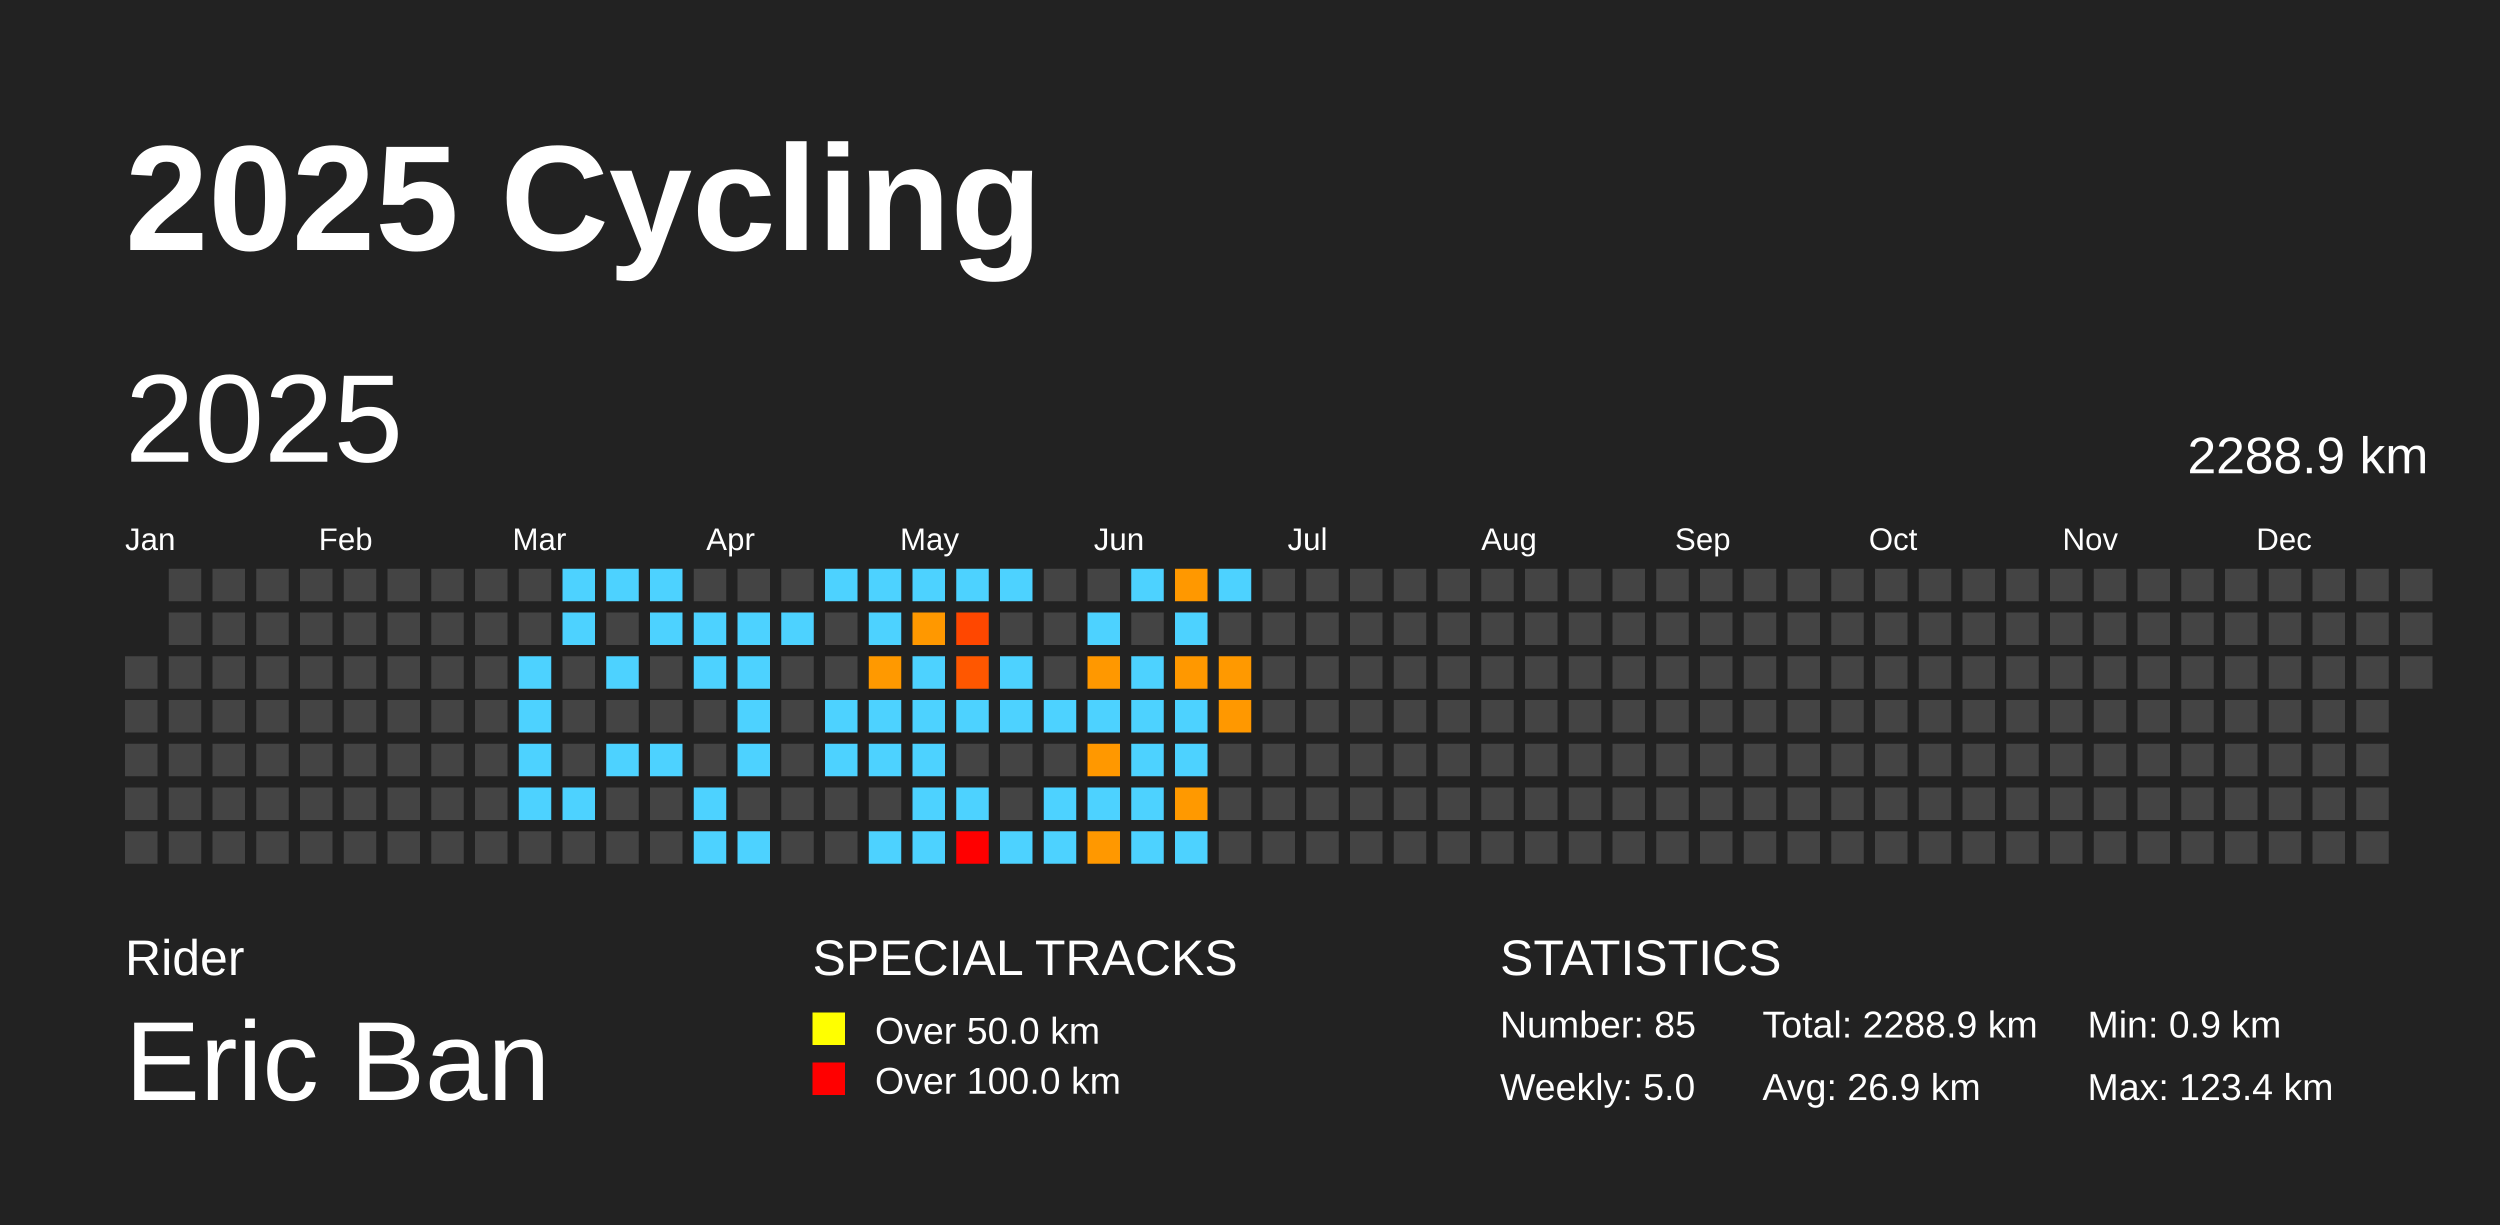
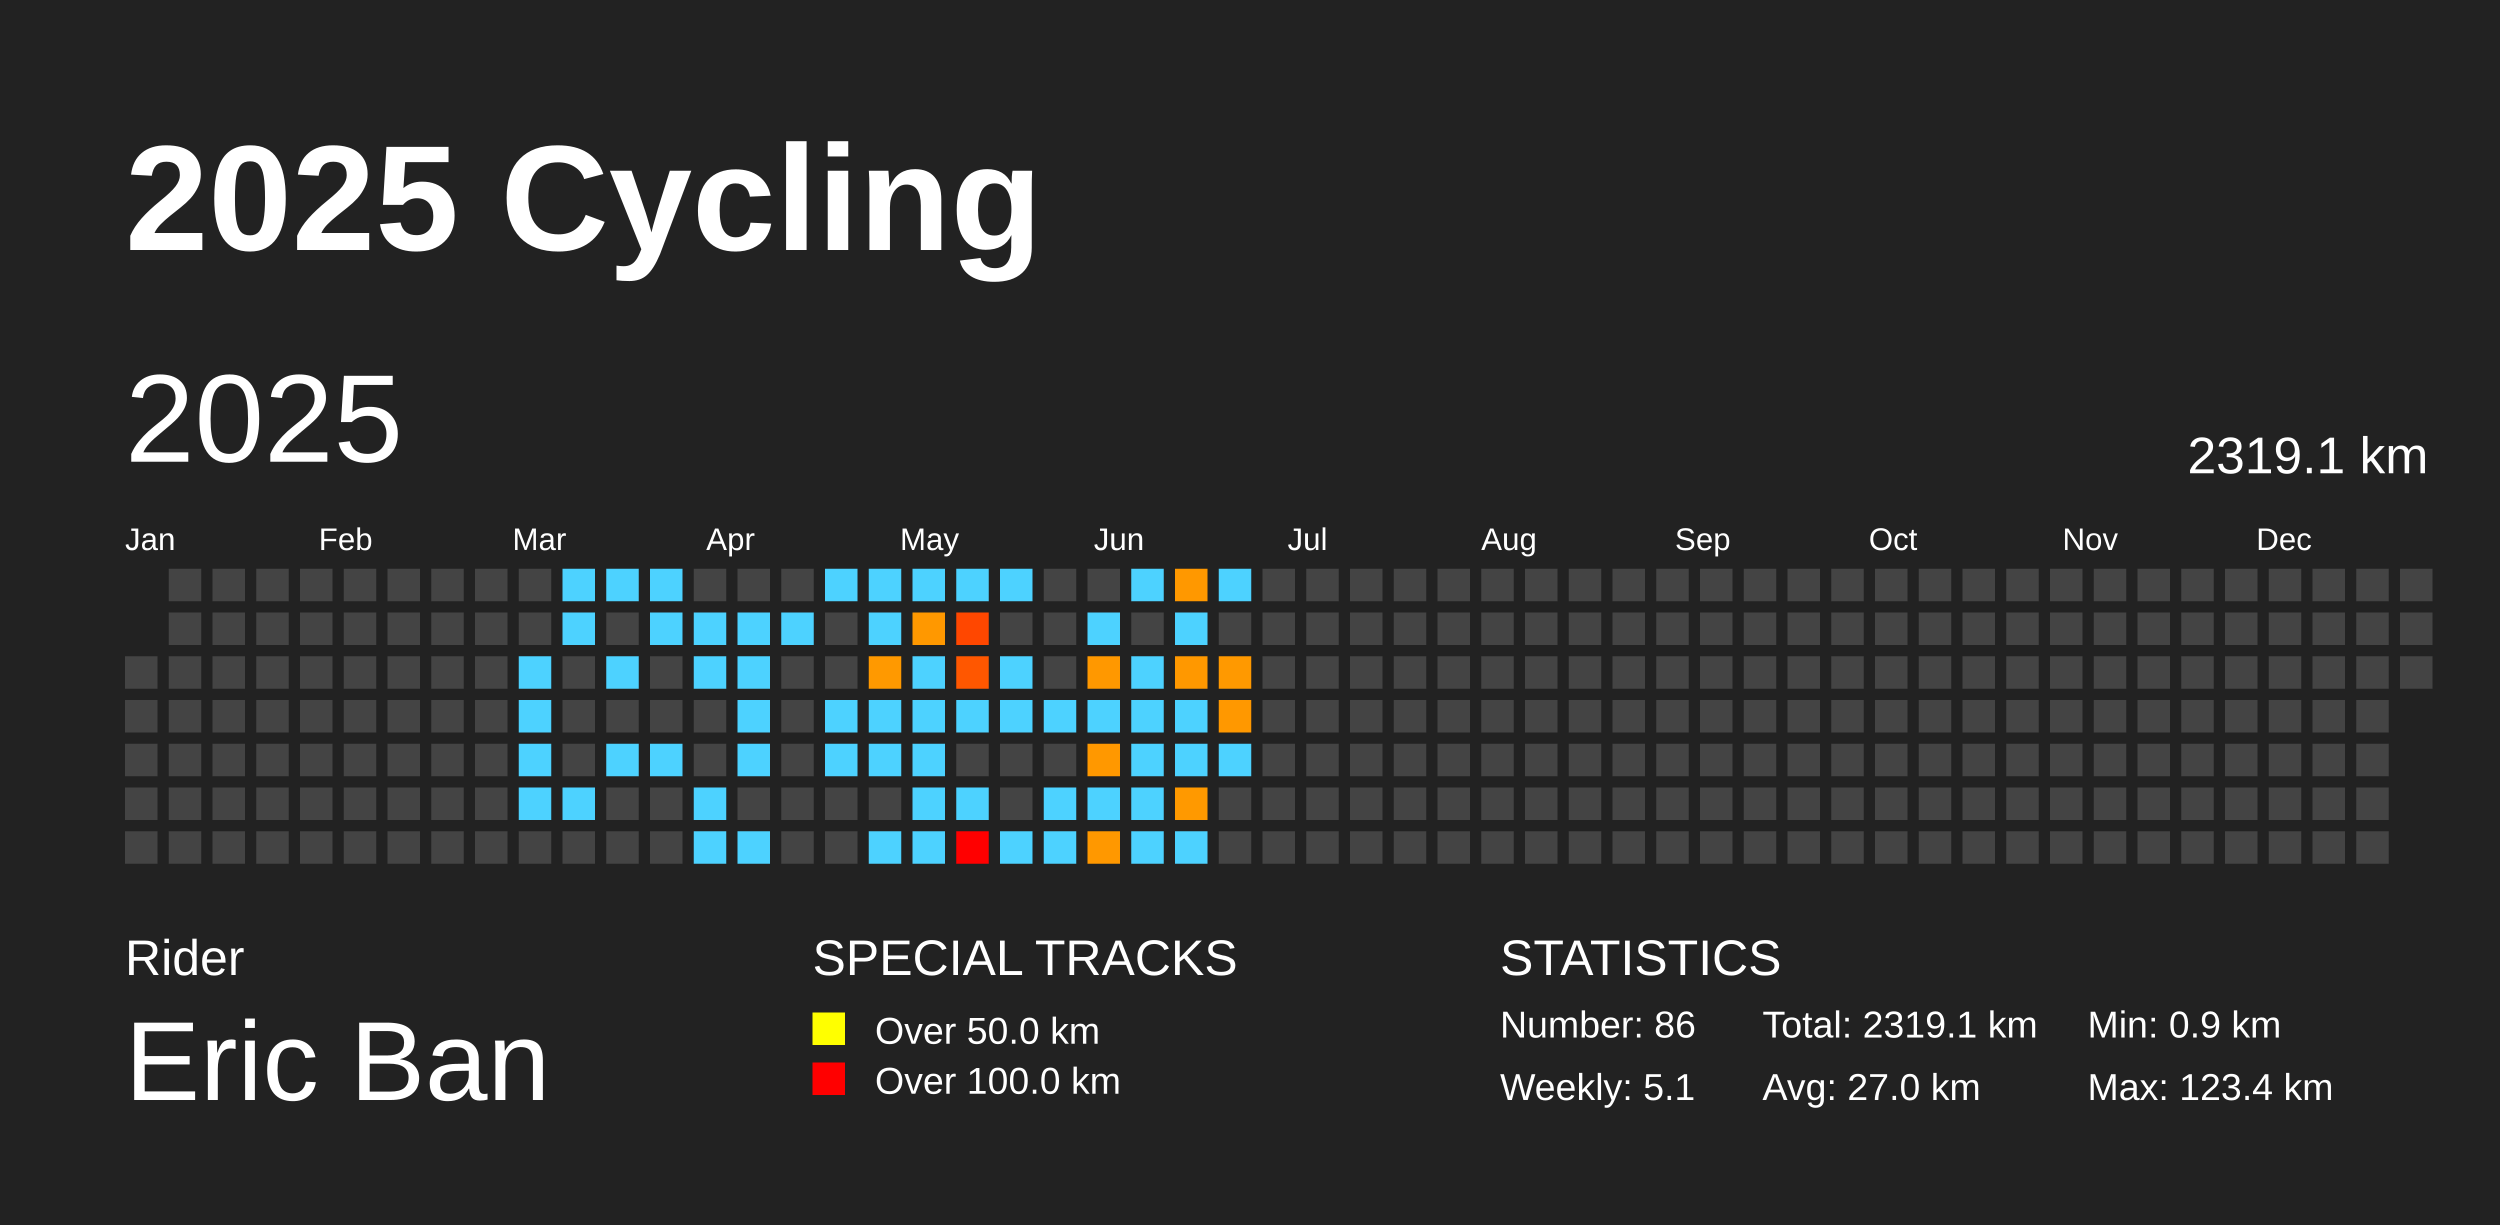
<svg xmlns="http://www.w3.org/2000/svg" baseProfile="full" height="98mm" version="1.1" viewBox="0,0,200,98" width="200mm">
  <defs />
  <rect fill="#222222" height="98" width="200" x="0" y="0" />
  <text fill="#FFFFFF" style="font-size:12px; font-family:Arial; font-weight:bold;" x="10" y="20">2025 Cycling</text>
  <text fill="#FFFFFF" style="font-size:4px; font-family:Arial" x="10" y="78">Rider</text>
  <text fill="#FFFFFF" style="font-size:9px; font-family:Arial" x="10" y="88">Eric Ban</text>
  <text fill="#FFFFFF" style="font-size:4px; font-family:Arial" x="65" y="78">SPECIAL TRACKS</text>
  <rect fill="yellow" height="2.6" width="2.6" x="65" y="81" />
  <text fill="#FFFFFF" style="font-size:3px; font-family:Arial" x="70" y="83.5">Over 50.0 km</text>
  <rect fill="red" height="2.6" width="2.6" x="65" y="85" />
  <text fill="#FFFFFF" style="font-size:3px; font-family:Arial" x="70" y="87.5">Over 100.0 km</text>
  <text fill="#FFFFFF" style="font-size:4px; font-family:Arial" x="120" y="78">STATISTICS</text>
-   <text fill="#FFFFFF" style="font-size:3px; font-family:Arial" x="120" y="83">Number: 85</text>
-   <text fill="#FFFFFF" style="font-size:3px; font-family:Arial" x="120" y="88">Weekly: 5.0</text>
-   <text fill="#FFFFFF" style="font-size:3px; font-family:Arial" x="141" y="83">Total: 2288.9 km</text>
-   <text fill="#FFFFFF" style="font-size:3px; font-family:Arial" x="141" y="88">Avg: 26.9 km</text>
+   <text fill="#FFFFFF" style="font-size:3px; font-family:Arial" x="120" y="83">Number: 86</text>
+   <text fill="#FFFFFF" style="font-size:3px; font-family:Arial" x="120" y="88">Weekly: 5.1</text>
+   <text fill="#FFFFFF" style="font-size:3px; font-family:Arial" x="141" y="83">Total: 2319.1 km</text>
+   <text fill="#FFFFFF" style="font-size:3px; font-family:Arial" x="141" y="88">Avg: 27.0 km</text>
  <text fill="#FFFFFF" style="font-size:3px; font-family:Arial" x="167" y="83">Min: 0.9 km</text>
  <text fill="#FFFFFF" style="font-size:3px; font-family:Arial" x="167" y="88">Max: 123.4 km</text>
  <text dominant-baseline="hanging" fill="#FFFFFF" style="font-size:10.0px; font-family:Arial;" x="10" y="30">2025</text>
-   <text dominant-baseline="hanging" fill="#FFFFFF" style="font-size:4.125px; font-family:Arial;" x="175" y="35">2288.9 km</text>
+   <text dominant-baseline="hanging" fill="#FFFFFF" style="font-size:4.125px; font-family:Arial;" x="175" y="35">2319.1 km</text>
  <text fill="#FFFFFF" style="font-size:2.5px; font-family:Arial" x="10.0" y="44">Jan</text>
  <text fill="#FFFFFF" style="font-size:2.5px; font-family:Arial" x="25.5" y="44">Feb</text>
  <text fill="#FFFFFF" style="font-size:2.5px; font-family:Arial" x="41.0" y="44">Mar</text>
  <text fill="#FFFFFF" style="font-size:2.5px; font-family:Arial" x="56.5" y="44">Apr</text>
  <text fill="#FFFFFF" style="font-size:2.5px; font-family:Arial" x="72.0" y="44">May</text>
  <text fill="#FFFFFF" style="font-size:2.5px; font-family:Arial" x="87.5" y="44">Jun</text>
  <text fill="#FFFFFF" style="font-size:2.5px; font-family:Arial" x="103.0" y="44">Jul</text>
  <text fill="#FFFFFF" style="font-size:2.5px; font-family:Arial" x="118.5" y="44">Aug</text>
  <text fill="#FFFFFF" style="font-size:2.5px; font-family:Arial" x="134.0" y="44">Sep</text>
  <text fill="#FFFFFF" style="font-size:2.5px; font-family:Arial" x="149.5" y="44">Oct</text>
  <text fill="#FFFFFF" style="font-size:2.5px; font-family:Arial" x="165.0" y="44">Nov</text>
  <text fill="#FFFFFF" style="font-size:2.5px; font-family:Arial" x="180.5" y="44">Dec</text>
  <rect fill="#444444" height="2.6" width="2.6" x="10.0" y="52.5" />
  <rect fill="#444444" height="2.6" width="2.6" x="10.0" y="56.0" />
  <rect fill="#444444" height="2.6" width="2.6" x="10.0" y="59.5" />
  <rect fill="#444444" height="2.6" width="2.6" x="10.0" y="63.0" />
  <rect fill="#444444" height="2.6" width="2.6" x="10.0" y="66.5" />
  <rect fill="#444444" height="2.6" width="2.6" x="13.5" y="45.5" />
  <rect fill="#444444" height="2.6" width="2.6" x="13.5" y="49.0" />
  <rect fill="#444444" height="2.6" width="2.6" x="13.5" y="52.5" />
  <rect fill="#444444" height="2.6" width="2.6" x="13.5" y="56.0" />
  <rect fill="#444444" height="2.6" width="2.6" x="13.5" y="59.5" />
  <rect fill="#444444" height="2.6" width="2.6" x="13.5" y="63.0" />
  <rect fill="#444444" height="2.6" width="2.6" x="13.5" y="66.5" />
  <rect fill="#444444" height="2.6" width="2.6" x="17.0" y="45.5" />
  <rect fill="#444444" height="2.6" width="2.6" x="17.0" y="49.0" />
  <rect fill="#444444" height="2.6" width="2.6" x="17.0" y="52.5" />
  <rect fill="#444444" height="2.6" width="2.6" x="17.0" y="56.0" />
  <rect fill="#444444" height="2.6" width="2.6" x="17.0" y="59.5" />
  <rect fill="#444444" height="2.6" width="2.6" x="17.0" y="63.0" />
  <rect fill="#444444" height="2.6" width="2.6" x="17.0" y="66.5" />
  <rect fill="#444444" height="2.6" width="2.6" x="20.5" y="45.5" />
  <rect fill="#444444" height="2.6" width="2.6" x="20.5" y="49.0" />
  <rect fill="#444444" height="2.6" width="2.6" x="20.5" y="52.5" />
  <rect fill="#444444" height="2.6" width="2.6" x="20.5" y="56.0" />
  <rect fill="#444444" height="2.6" width="2.6" x="20.5" y="59.5" />
  <rect fill="#444444" height="2.6" width="2.6" x="20.5" y="63.0" />
  <rect fill="#444444" height="2.6" width="2.6" x="20.5" y="66.5" />
  <rect fill="#444444" height="2.6" width="2.6" x="24.0" y="45.5" />
  <rect fill="#444444" height="2.6" width="2.6" x="24.0" y="49.0" />
  <rect fill="#444444" height="2.6" width="2.6" x="24.0" y="52.5" />
  <rect fill="#444444" height="2.6" width="2.6" x="24.0" y="56.0" />
  <rect fill="#444444" height="2.6" width="2.6" x="24.0" y="59.5" />
  <rect fill="#444444" height="2.6" width="2.6" x="24.0" y="63.0" />
  <rect fill="#444444" height="2.6" width="2.6" x="24.0" y="66.5" />
  <rect fill="#444444" height="2.6" width="2.6" x="27.5" y="45.5" />
  <rect fill="#444444" height="2.6" width="2.6" x="27.5" y="49.0" />
  <rect fill="#444444" height="2.6" width="2.6" x="27.5" y="52.5" />
  <rect fill="#444444" height="2.6" width="2.6" x="27.5" y="56.0" />
  <rect fill="#444444" height="2.6" width="2.6" x="27.5" y="59.5" />
  <rect fill="#444444" height="2.6" width="2.6" x="27.5" y="63.0" />
  <rect fill="#444444" height="2.6" width="2.6" x="27.5" y="66.5" />
  <rect fill="#444444" height="2.6" width="2.6" x="31.0" y="45.5" />
  <rect fill="#444444" height="2.6" width="2.6" x="31.0" y="49.0" />
  <rect fill="#444444" height="2.6" width="2.6" x="31.0" y="52.5" />
  <rect fill="#444444" height="2.6" width="2.6" x="31.0" y="56.0" />
  <rect fill="#444444" height="2.6" width="2.6" x="31.0" y="59.5" />
  <rect fill="#444444" height="2.6" width="2.6" x="31.0" y="63.0" />
  <rect fill="#444444" height="2.6" width="2.6" x="31.0" y="66.5" />
  <rect fill="#444444" height="2.6" width="2.6" x="34.5" y="45.5" />
  <rect fill="#444444" height="2.6" width="2.6" x="34.5" y="49.0" />
  <rect fill="#444444" height="2.6" width="2.6" x="34.5" y="52.5" />
  <rect fill="#444444" height="2.6" width="2.6" x="34.5" y="56.0" />
  <rect fill="#444444" height="2.6" width="2.6" x="34.5" y="59.5" />
  <rect fill="#444444" height="2.6" width="2.6" x="34.5" y="63.0" />
  <rect fill="#444444" height="2.6" width="2.6" x="34.5" y="66.5" />
  <rect fill="#444444" height="2.6" width="2.6" x="38.0" y="45.5" />
  <rect fill="#444444" height="2.6" width="2.6" x="38.0" y="49.0" />
  <rect fill="#444444" height="2.6" width="2.6" x="38.0" y="52.5" />
  <rect fill="#444444" height="2.6" width="2.6" x="38.0" y="56.0" />
  <rect fill="#444444" height="2.6" width="2.6" x="38.0" y="59.5" />
  <rect fill="#444444" height="2.6" width="2.6" x="38.0" y="63.0" />
  <rect fill="#444444" height="2.6" width="2.6" x="38.0" y="66.5" />
  <rect fill="#444444" height="2.6" width="2.6" x="41.5" y="45.5" />
  <rect fill="#444444" height="2.6" width="2.6" x="41.5" y="49.0" />
  <rect fill="#4dd2ff" height="2.6" width="2.6" x="41.5" y="52.5" />
  <rect fill="#4dd2ff" height="2.6" width="2.6" x="41.5" y="56.0" />
  <rect fill="#4dd2ff" height="2.6" width="2.6" x="41.5" y="59.5" />
  <rect fill="#4dd2ff" height="2.6" width="2.6" x="41.5" y="63.0" />
  <rect fill="#444444" height="2.6" width="2.6" x="41.5" y="66.5" />
  <rect fill="#4dd2ff" height="2.6" width="2.6" x="45.0" y="45.5" />
  <rect fill="#4dd2ff" height="2.6" width="2.6" x="45.0" y="49.0" />
  <rect fill="#444444" height="2.6" width="2.6" x="45.0" y="52.5" />
  <rect fill="#444444" height="2.6" width="2.6" x="45.0" y="56.0" />
  <rect fill="#444444" height="2.6" width="2.6" x="45.0" y="59.5" />
  <rect fill="#4dd2ff" height="2.6" width="2.6" x="45.0" y="63.0" />
  <rect fill="#444444" height="2.6" width="2.6" x="45.0" y="66.5" />
  <rect fill="#4dd2ff" height="2.6" width="2.6" x="48.5" y="45.5" />
  <rect fill="#444444" height="2.6" width="2.6" x="48.5" y="49.0" />
  <rect fill="#4dd2ff" height="2.6" width="2.6" x="48.5" y="52.5" />
  <rect fill="#444444" height="2.6" width="2.6" x="48.5" y="56.0" />
  <rect fill="#4dd2ff" height="2.6" width="2.6" x="48.5" y="59.5" />
  <rect fill="#444444" height="2.6" width="2.6" x="48.5" y="63.0" />
  <rect fill="#444444" height="2.6" width="2.6" x="48.5" y="66.5" />
  <rect fill="#4dd2ff" height="2.6" width="2.6" x="52.0" y="45.5" />
  <rect fill="#4dd2ff" height="2.6" width="2.6" x="52.0" y="49.0" />
  <rect fill="#444444" height="2.6" width="2.6" x="52.0" y="52.5" />
  <rect fill="#444444" height="2.6" width="2.6" x="52.0" y="56.0" />
  <rect fill="#4dd2ff" height="2.6" width="2.6" x="52.0" y="59.5" />
  <rect fill="#444444" height="2.6" width="2.6" x="52.0" y="63.0" />
  <rect fill="#444444" height="2.6" width="2.6" x="52.0" y="66.5" />
  <rect fill="#444444" height="2.6" width="2.6" x="55.5" y="45.5" />
  <rect fill="#4dd2ff" height="2.6" width="2.6" x="55.5" y="49.0" />
  <rect fill="#4dd2ff" height="2.6" width="2.6" x="55.5" y="52.5" />
  <rect fill="#444444" height="2.6" width="2.6" x="55.5" y="56.0" />
  <rect fill="#444444" height="2.6" width="2.6" x="55.5" y="59.5" />
  <rect fill="#4dd2ff" height="2.6" width="2.6" x="55.5" y="63.0" />
  <rect fill="#4dd2ff" height="2.6" width="2.6" x="55.5" y="66.5" />
  <rect fill="#444444" height="2.6" width="2.6" x="59.0" y="45.5" />
  <rect fill="#4dd2ff" height="2.6" width="2.6" x="59.0" y="49.0" />
  <rect fill="#4dd2ff" height="2.6" width="2.6" x="59.0" y="52.5" />
  <rect fill="#4dd2ff" height="2.6" width="2.6" x="59.0" y="56.0" />
  <rect fill="#4dd2ff" height="2.6" width="2.6" x="59.0" y="59.5" />
  <rect fill="#444444" height="2.6" width="2.6" x="59.0" y="63.0" />
  <rect fill="#4dd2ff" height="2.6" width="2.6" x="59.0" y="66.5" />
  <rect fill="#444444" height="2.6" width="2.6" x="62.5" y="45.5" />
  <rect fill="#4dd2ff" height="2.6" width="2.6" x="62.5" y="49.0" />
  <rect fill="#444444" height="2.6" width="2.6" x="62.5" y="52.5" />
  <rect fill="#444444" height="2.6" width="2.6" x="62.5" y="56.0" />
  <rect fill="#444444" height="2.6" width="2.6" x="62.5" y="59.5" />
  <rect fill="#444444" height="2.6" width="2.6" x="62.5" y="63.0" />
  <rect fill="#444444" height="2.6" width="2.6" x="62.5" y="66.5" />
  <rect fill="#4dd2ff" height="2.6" width="2.6" x="66.0" y="45.5" />
  <rect fill="#444444" height="2.6" width="2.6" x="66.0" y="49.0" />
  <rect fill="#444444" height="2.6" width="2.6" x="66.0" y="52.5" />
  <rect fill="#4dd2ff" height="2.6" width="2.6" x="66.0" y="56.0" />
  <rect fill="#4dd2ff" height="2.6" width="2.6" x="66.0" y="59.5" />
  <rect fill="#444444" height="2.6" width="2.6" x="66.0" y="63.0" />
  <rect fill="#444444" height="2.6" width="2.6" x="66.0" y="66.5" />
  <rect fill="#4dd2ff" height="2.6" width="2.6" x="69.5" y="45.5" />
  <rect fill="#4dd2ff" height="2.6" width="2.6" x="69.5" y="49.0" />
  <rect fill="#ff9900" height="2.6" width="2.6" x="69.5" y="52.5" />
  <rect fill="#4dd2ff" height="2.6" width="2.6" x="69.5" y="56.0" />
  <rect fill="#4dd2ff" height="2.6" width="2.6" x="69.5" y="59.5" />
  <rect fill="#444444" height="2.6" width="2.6" x="69.5" y="63.0" />
  <rect fill="#4dd2ff" height="2.6" width="2.6" x="69.5" y="66.5" />
  <rect fill="#4dd2ff" height="2.6" width="2.6" x="73.0" y="45.5" />
  <rect fill="#ff9800" height="2.6" width="2.6" x="73.0" y="49.0" />
  <rect fill="#4dd2ff" height="2.6" width="2.6" x="73.0" y="52.5" />
  <rect fill="#4dd2ff" height="2.6" width="2.6" x="73.0" y="56.0" />
  <rect fill="#4dd2ff" height="2.6" width="2.6" x="73.0" y="59.5" />
  <rect fill="#4dd2ff" height="2.6" width="2.6" x="73.0" y="63.0" />
  <rect fill="#4dd2ff" height="2.6" width="2.6" x="73.0" y="66.5" />
  <rect fill="#4dd2ff" height="2.6" width="2.6" x="76.5" y="45.5" />
  <rect fill="#ff4700" height="2.6" width="2.6" x="76.5" y="49.0" />
  <rect fill="#ff5700" height="2.6" width="2.6" x="76.5" y="52.5" />
  <rect fill="#4dd2ff" height="2.6" width="2.6" x="76.5" y="56.0" />
  <rect fill="#444444" height="2.6" width="2.6" x="76.5" y="59.5" />
  <rect fill="#4dd2ff" height="2.6" width="2.6" x="76.5" y="63.0" />
  <rect fill="red" height="2.6" width="2.6" x="76.5" y="66.5" />
  <rect fill="#4dd2ff" height="2.6" width="2.6" x="80.0" y="45.5" />
  <rect fill="#444444" height="2.6" width="2.6" x="80.0" y="49.0" />
  <rect fill="#4dd2ff" height="2.6" width="2.6" x="80.0" y="52.5" />
  <rect fill="#4dd2ff" height="2.6" width="2.6" x="80.0" y="56.0" />
  <rect fill="#444444" height="2.6" width="2.6" x="80.0" y="59.5" />
  <rect fill="#444444" height="2.6" width="2.6" x="80.0" y="63.0" />
  <rect fill="#4dd2ff" height="2.6" width="2.6" x="80.0" y="66.5" />
  <rect fill="#444444" height="2.6" width="2.6" x="83.5" y="45.5" />
  <rect fill="#444444" height="2.6" width="2.6" x="83.5" y="49.0" />
  <rect fill="#444444" height="2.6" width="2.6" x="83.5" y="52.5" />
  <rect fill="#4dd2ff" height="2.6" width="2.6" x="83.5" y="56.0" />
  <rect fill="#444444" height="2.6" width="2.6" x="83.5" y="59.5" />
  <rect fill="#4dd2ff" height="2.6" width="2.6" x="83.5" y="63.0" />
  <rect fill="#4dd2ff" height="2.6" width="2.6" x="83.5" y="66.5" />
  <rect fill="#444444" height="2.6" width="2.6" x="87.0" y="45.5" />
  <rect fill="#4dd2ff" height="2.6" width="2.6" x="87.0" y="49.0" />
  <rect fill="#ff9800" height="2.6" width="2.6" x="87.0" y="52.5" />
  <rect fill="#4dd2ff" height="2.6" width="2.6" x="87.0" y="56.0" />
  <rect fill="#ff9800" height="2.6" width="2.6" x="87.0" y="59.5" />
  <rect fill="#4dd2ff" height="2.6" width="2.6" x="87.0" y="63.0" />
  <rect fill="#ff9800" height="2.6" width="2.6" x="87.0" y="66.5" />
  <rect fill="#4dd2ff" height="2.6" width="2.6" x="90.5" y="45.5" />
  <rect fill="#444444" height="2.6" width="2.6" x="90.5" y="49.0" />
  <rect fill="#4dd2ff" height="2.6" width="2.6" x="90.5" y="52.5" />
  <rect fill="#4dd2ff" height="2.6" width="2.6" x="90.5" y="56.0" />
  <rect fill="#4dd2ff" height="2.6" width="2.6" x="90.5" y="59.5" />
  <rect fill="#4dd2ff" height="2.6" width="2.6" x="90.5" y="63.0" />
  <rect fill="#4dd2ff" height="2.6" width="2.6" x="90.5" y="66.5" />
  <rect fill="#ff9800" height="2.6" width="2.6" x="94.0" y="45.5" />
  <rect fill="#4dd2ff" height="2.6" width="2.6" x="94.0" y="49.0" />
  <rect fill="#ff9800" height="2.6" width="2.6" x="94.0" y="52.5" />
  <rect fill="#4dd2ff" height="2.6" width="2.6" x="94.0" y="56.0" />
  <rect fill="#4dd2ff" height="2.6" width="2.6" x="94.0" y="59.5" />
  <rect fill="#ff9900" height="2.6" width="2.6" x="94.0" y="63.0" />
  <rect fill="#4dd2ff" height="2.6" width="2.6" x="94.0" y="66.5" />
  <rect fill="#4dd2ff" height="2.6" width="2.6" x="97.5" y="45.5" />
  <rect fill="#444444" height="2.6" width="2.6" x="97.5" y="49.0" />
  <rect fill="#ff9900" height="2.6" width="2.6" x="97.5" y="52.5" />
  <rect fill="#ff9800" height="2.6" width="2.6" x="97.5" y="56.0" />
-   <rect fill="#444444" height="2.6" width="2.6" x="97.5" y="59.5" />
+   <rect fill="#4dd2ff" height="2.6" width="2.6" x="97.5" y="59.5" />
  <rect fill="#444444" height="2.6" width="2.6" x="97.5" y="63.0" />
  <rect fill="#444444" height="2.6" width="2.6" x="97.5" y="66.5" />
  <rect fill="#444444" height="2.6" width="2.6" x="101.0" y="45.5" />
  <rect fill="#444444" height="2.6" width="2.6" x="101.0" y="49.0" />
  <rect fill="#444444" height="2.6" width="2.6" x="101.0" y="52.5" />
  <rect fill="#444444" height="2.6" width="2.6" x="101.0" y="56.0" />
  <rect fill="#444444" height="2.6" width="2.6" x="101.0" y="59.5" />
  <rect fill="#444444" height="2.6" width="2.6" x="101.0" y="63.0" />
  <rect fill="#444444" height="2.6" width="2.6" x="101.0" y="66.5" />
  <rect fill="#444444" height="2.6" width="2.6" x="104.5" y="45.5" />
  <rect fill="#444444" height="2.6" width="2.6" x="104.5" y="49.0" />
  <rect fill="#444444" height="2.6" width="2.6" x="104.5" y="52.5" />
  <rect fill="#444444" height="2.6" width="2.6" x="104.5" y="56.0" />
  <rect fill="#444444" height="2.6" width="2.6" x="104.5" y="59.5" />
  <rect fill="#444444" height="2.6" width="2.6" x="104.5" y="63.0" />
  <rect fill="#444444" height="2.6" width="2.6" x="104.5" y="66.5" />
  <rect fill="#444444" height="2.6" width="2.6" x="108.0" y="45.5" />
  <rect fill="#444444" height="2.6" width="2.6" x="108.0" y="49.0" />
  <rect fill="#444444" height="2.6" width="2.6" x="108.0" y="52.5" />
  <rect fill="#444444" height="2.6" width="2.6" x="108.0" y="56.0" />
  <rect fill="#444444" height="2.6" width="2.6" x="108.0" y="59.5" />
  <rect fill="#444444" height="2.6" width="2.6" x="108.0" y="63.0" />
  <rect fill="#444444" height="2.6" width="2.6" x="108.0" y="66.5" />
  <rect fill="#444444" height="2.6" width="2.6" x="111.5" y="45.5" />
  <rect fill="#444444" height="2.6" width="2.6" x="111.5" y="49.0" />
  <rect fill="#444444" height="2.6" width="2.6" x="111.5" y="52.5" />
  <rect fill="#444444" height="2.6" width="2.6" x="111.5" y="56.0" />
  <rect fill="#444444" height="2.6" width="2.6" x="111.5" y="59.5" />
  <rect fill="#444444" height="2.6" width="2.6" x="111.5" y="63.0" />
  <rect fill="#444444" height="2.6" width="2.6" x="111.5" y="66.5" />
  <rect fill="#444444" height="2.6" width="2.6" x="115.0" y="45.5" />
  <rect fill="#444444" height="2.6" width="2.6" x="115.0" y="49.0" />
  <rect fill="#444444" height="2.6" width="2.6" x="115.0" y="52.5" />
  <rect fill="#444444" height="2.6" width="2.6" x="115.0" y="56.0" />
  <rect fill="#444444" height="2.6" width="2.6" x="115.0" y="59.5" />
  <rect fill="#444444" height="2.6" width="2.6" x="115.0" y="63.0" />
  <rect fill="#444444" height="2.6" width="2.6" x="115.0" y="66.5" />
  <rect fill="#444444" height="2.6" width="2.6" x="118.5" y="45.5" />
  <rect fill="#444444" height="2.6" width="2.6" x="118.5" y="49.0" />
  <rect fill="#444444" height="2.6" width="2.6" x="118.5" y="52.5" />
  <rect fill="#444444" height="2.6" width="2.6" x="118.5" y="56.0" />
  <rect fill="#444444" height="2.6" width="2.6" x="118.5" y="59.5" />
  <rect fill="#444444" height="2.6" width="2.6" x="118.5" y="63.0" />
  <rect fill="#444444" height="2.6" width="2.6" x="118.5" y="66.5" />
  <rect fill="#444444" height="2.6" width="2.6" x="122.0" y="45.5" />
  <rect fill="#444444" height="2.6" width="2.6" x="122.0" y="49.0" />
  <rect fill="#444444" height="2.6" width="2.6" x="122.0" y="52.5" />
  <rect fill="#444444" height="2.6" width="2.6" x="122.0" y="56.0" />
  <rect fill="#444444" height="2.6" width="2.6" x="122.0" y="59.5" />
  <rect fill="#444444" height="2.6" width="2.6" x="122.0" y="63.0" />
  <rect fill="#444444" height="2.6" width="2.6" x="122.0" y="66.5" />
  <rect fill="#444444" height="2.6" width="2.6" x="125.5" y="45.5" />
  <rect fill="#444444" height="2.6" width="2.6" x="125.5" y="49.0" />
  <rect fill="#444444" height="2.6" width="2.6" x="125.5" y="52.5" />
  <rect fill="#444444" height="2.6" width="2.6" x="125.5" y="56.0" />
  <rect fill="#444444" height="2.6" width="2.6" x="125.5" y="59.5" />
  <rect fill="#444444" height="2.6" width="2.6" x="125.5" y="63.0" />
  <rect fill="#444444" height="2.6" width="2.6" x="125.5" y="66.5" />
  <rect fill="#444444" height="2.6" width="2.6" x="129.0" y="45.5" />
  <rect fill="#444444" height="2.6" width="2.6" x="129.0" y="49.0" />
  <rect fill="#444444" height="2.6" width="2.6" x="129.0" y="52.5" />
  <rect fill="#444444" height="2.6" width="2.6" x="129.0" y="56.0" />
  <rect fill="#444444" height="2.6" width="2.6" x="129.0" y="59.5" />
  <rect fill="#444444" height="2.6" width="2.6" x="129.0" y="63.0" />
  <rect fill="#444444" height="2.6" width="2.6" x="129.0" y="66.5" />
  <rect fill="#444444" height="2.6" width="2.6" x="132.5" y="45.5" />
  <rect fill="#444444" height="2.6" width="2.6" x="132.5" y="49.0" />
  <rect fill="#444444" height="2.6" width="2.6" x="132.5" y="52.5" />
  <rect fill="#444444" height="2.6" width="2.6" x="132.5" y="56.0" />
  <rect fill="#444444" height="2.6" width="2.6" x="132.5" y="59.5" />
  <rect fill="#444444" height="2.6" width="2.6" x="132.5" y="63.0" />
  <rect fill="#444444" height="2.6" width="2.6" x="132.5" y="66.5" />
  <rect fill="#444444" height="2.6" width="2.6" x="136.0" y="45.5" />
  <rect fill="#444444" height="2.6" width="2.6" x="136.0" y="49.0" />
  <rect fill="#444444" height="2.6" width="2.6" x="136.0" y="52.5" />
  <rect fill="#444444" height="2.6" width="2.6" x="136.0" y="56.0" />
  <rect fill="#444444" height="2.6" width="2.6" x="136.0" y="59.5" />
  <rect fill="#444444" height="2.6" width="2.6" x="136.0" y="63.0" />
  <rect fill="#444444" height="2.6" width="2.6" x="136.0" y="66.5" />
  <rect fill="#444444" height="2.6" width="2.6" x="139.5" y="45.5" />
  <rect fill="#444444" height="2.6" width="2.6" x="139.5" y="49.0" />
  <rect fill="#444444" height="2.6" width="2.6" x="139.5" y="52.5" />
  <rect fill="#444444" height="2.6" width="2.6" x="139.5" y="56.0" />
  <rect fill="#444444" height="2.6" width="2.6" x="139.5" y="59.5" />
  <rect fill="#444444" height="2.6" width="2.6" x="139.5" y="63.0" />
  <rect fill="#444444" height="2.6" width="2.6" x="139.5" y="66.5" />
  <rect fill="#444444" height="2.6" width="2.6" x="143.0" y="45.5" />
  <rect fill="#444444" height="2.6" width="2.6" x="143.0" y="49.0" />
  <rect fill="#444444" height="2.6" width="2.6" x="143.0" y="52.5" />
  <rect fill="#444444" height="2.6" width="2.6" x="143.0" y="56.0" />
  <rect fill="#444444" height="2.6" width="2.6" x="143.0" y="59.5" />
  <rect fill="#444444" height="2.6" width="2.6" x="143.0" y="63.0" />
  <rect fill="#444444" height="2.6" width="2.6" x="143.0" y="66.5" />
  <rect fill="#444444" height="2.6" width="2.6" x="146.5" y="45.5" />
  <rect fill="#444444" height="2.6" width="2.6" x="146.5" y="49.0" />
  <rect fill="#444444" height="2.6" width="2.6" x="146.5" y="52.5" />
  <rect fill="#444444" height="2.6" width="2.6" x="146.5" y="56.0" />
  <rect fill="#444444" height="2.6" width="2.6" x="146.5" y="59.5" />
  <rect fill="#444444" height="2.6" width="2.6" x="146.5" y="63.0" />
  <rect fill="#444444" height="2.6" width="2.6" x="146.5" y="66.5" />
  <rect fill="#444444" height="2.6" width="2.6" x="150.0" y="45.5" />
  <rect fill="#444444" height="2.6" width="2.6" x="150.0" y="49.0" />
  <rect fill="#444444" height="2.6" width="2.6" x="150.0" y="52.5" />
  <rect fill="#444444" height="2.6" width="2.6" x="150.0" y="56.0" />
  <rect fill="#444444" height="2.6" width="2.6" x="150.0" y="59.5" />
  <rect fill="#444444" height="2.6" width="2.6" x="150.0" y="63.0" />
  <rect fill="#444444" height="2.6" width="2.6" x="150.0" y="66.5" />
  <rect fill="#444444" height="2.6" width="2.6" x="153.5" y="45.5" />
  <rect fill="#444444" height="2.6" width="2.6" x="153.5" y="49.0" />
  <rect fill="#444444" height="2.6" width="2.6" x="153.5" y="52.5" />
  <rect fill="#444444" height="2.6" width="2.6" x="153.5" y="56.0" />
  <rect fill="#444444" height="2.6" width="2.6" x="153.5" y="59.5" />
  <rect fill="#444444" height="2.6" width="2.6" x="153.5" y="63.0" />
  <rect fill="#444444" height="2.6" width="2.6" x="153.5" y="66.5" />
  <rect fill="#444444" height="2.6" width="2.6" x="157.0" y="45.5" />
  <rect fill="#444444" height="2.6" width="2.6" x="157.0" y="49.0" />
  <rect fill="#444444" height="2.6" width="2.6" x="157.0" y="52.5" />
  <rect fill="#444444" height="2.6" width="2.6" x="157.0" y="56.0" />
  <rect fill="#444444" height="2.6" width="2.6" x="157.0" y="59.5" />
  <rect fill="#444444" height="2.6" width="2.6" x="157.0" y="63.0" />
  <rect fill="#444444" height="2.6" width="2.6" x="157.0" y="66.5" />
  <rect fill="#444444" height="2.6" width="2.6" x="160.5" y="45.5" />
  <rect fill="#444444" height="2.6" width="2.6" x="160.5" y="49.0" />
  <rect fill="#444444" height="2.6" width="2.6" x="160.5" y="52.5" />
  <rect fill="#444444" height="2.6" width="2.6" x="160.5" y="56.0" />
  <rect fill="#444444" height="2.6" width="2.6" x="160.5" y="59.5" />
  <rect fill="#444444" height="2.6" width="2.6" x="160.5" y="63.0" />
  <rect fill="#444444" height="2.6" width="2.6" x="160.5" y="66.5" />
  <rect fill="#444444" height="2.6" width="2.6" x="164.0" y="45.5" />
  <rect fill="#444444" height="2.6" width="2.6" x="164.0" y="49.0" />
  <rect fill="#444444" height="2.6" width="2.6" x="164.0" y="52.5" />
  <rect fill="#444444" height="2.6" width="2.6" x="164.0" y="56.0" />
  <rect fill="#444444" height="2.6" width="2.6" x="164.0" y="59.5" />
  <rect fill="#444444" height="2.6" width="2.6" x="164.0" y="63.0" />
  <rect fill="#444444" height="2.6" width="2.6" x="164.0" y="66.5" />
  <rect fill="#444444" height="2.6" width="2.6" x="167.5" y="45.5" />
  <rect fill="#444444" height="2.6" width="2.6" x="167.5" y="49.0" />
  <rect fill="#444444" height="2.6" width="2.6" x="167.5" y="52.5" />
  <rect fill="#444444" height="2.6" width="2.6" x="167.5" y="56.0" />
  <rect fill="#444444" height="2.6" width="2.6" x="167.5" y="59.5" />
  <rect fill="#444444" height="2.6" width="2.6" x="167.5" y="63.0" />
  <rect fill="#444444" height="2.6" width="2.6" x="167.5" y="66.5" />
  <rect fill="#444444" height="2.6" width="2.6" x="171.0" y="45.5" />
  <rect fill="#444444" height="2.6" width="2.6" x="171.0" y="49.0" />
  <rect fill="#444444" height="2.6" width="2.6" x="171.0" y="52.5" />
  <rect fill="#444444" height="2.6" width="2.6" x="171.0" y="56.0" />
  <rect fill="#444444" height="2.6" width="2.6" x="171.0" y="59.5" />
  <rect fill="#444444" height="2.6" width="2.6" x="171.0" y="63.0" />
  <rect fill="#444444" height="2.6" width="2.6" x="171.0" y="66.5" />
  <rect fill="#444444" height="2.6" width="2.6" x="174.5" y="45.5" />
  <rect fill="#444444" height="2.6" width="2.6" x="174.5" y="49.0" />
  <rect fill="#444444" height="2.6" width="2.6" x="174.5" y="52.5" />
  <rect fill="#444444" height="2.6" width="2.6" x="174.5" y="56.0" />
  <rect fill="#444444" height="2.6" width="2.6" x="174.5" y="59.5" />
  <rect fill="#444444" height="2.6" width="2.6" x="174.5" y="63.0" />
  <rect fill="#444444" height="2.6" width="2.6" x="174.5" y="66.5" />
  <rect fill="#444444" height="2.6" width="2.6" x="178.0" y="45.5" />
  <rect fill="#444444" height="2.6" width="2.6" x="178.0" y="49.0" />
  <rect fill="#444444" height="2.6" width="2.6" x="178.0" y="52.5" />
  <rect fill="#444444" height="2.6" width="2.6" x="178.0" y="56.0" />
  <rect fill="#444444" height="2.6" width="2.6" x="178.0" y="59.5" />
  <rect fill="#444444" height="2.6" width="2.6" x="178.0" y="63.0" />
  <rect fill="#444444" height="2.6" width="2.6" x="178.0" y="66.5" />
  <rect fill="#444444" height="2.6" width="2.6" x="181.5" y="45.5" />
  <rect fill="#444444" height="2.6" width="2.6" x="181.5" y="49.0" />
  <rect fill="#444444" height="2.6" width="2.6" x="181.5" y="52.5" />
  <rect fill="#444444" height="2.6" width="2.6" x="181.5" y="56.0" />
  <rect fill="#444444" height="2.6" width="2.6" x="181.5" y="59.5" />
  <rect fill="#444444" height="2.6" width="2.6" x="181.5" y="63.0" />
  <rect fill="#444444" height="2.6" width="2.6" x="181.5" y="66.5" />
  <rect fill="#444444" height="2.6" width="2.6" x="185.0" y="45.5" />
  <rect fill="#444444" height="2.6" width="2.6" x="185.0" y="49.0" />
  <rect fill="#444444" height="2.6" width="2.6" x="185.0" y="52.5" />
  <rect fill="#444444" height="2.6" width="2.6" x="185.0" y="56.0" />
  <rect fill="#444444" height="2.6" width="2.6" x="185.0" y="59.5" />
  <rect fill="#444444" height="2.6" width="2.6" x="185.0" y="63.0" />
  <rect fill="#444444" height="2.6" width="2.6" x="185.0" y="66.5" />
  <rect fill="#444444" height="2.6" width="2.6" x="188.5" y="45.5" />
  <rect fill="#444444" height="2.6" width="2.6" x="188.5" y="49.0" />
  <rect fill="#444444" height="2.6" width="2.6" x="188.5" y="52.5" />
  <rect fill="#444444" height="2.6" width="2.6" x="188.5" y="56.0" />
  <rect fill="#444444" height="2.6" width="2.6" x="188.5" y="59.5" />
  <rect fill="#444444" height="2.6" width="2.6" x="188.5" y="63.0" />
  <rect fill="#444444" height="2.6" width="2.6" x="188.5" y="66.5" />
  <rect fill="#444444" height="2.6" width="2.6" x="192.0" y="45.5" />
  <rect fill="#444444" height="2.6" width="2.6" x="192.0" y="49.0" />
  <rect fill="#444444" height="2.6" width="2.6" x="192.0" y="52.5" />
</svg>
